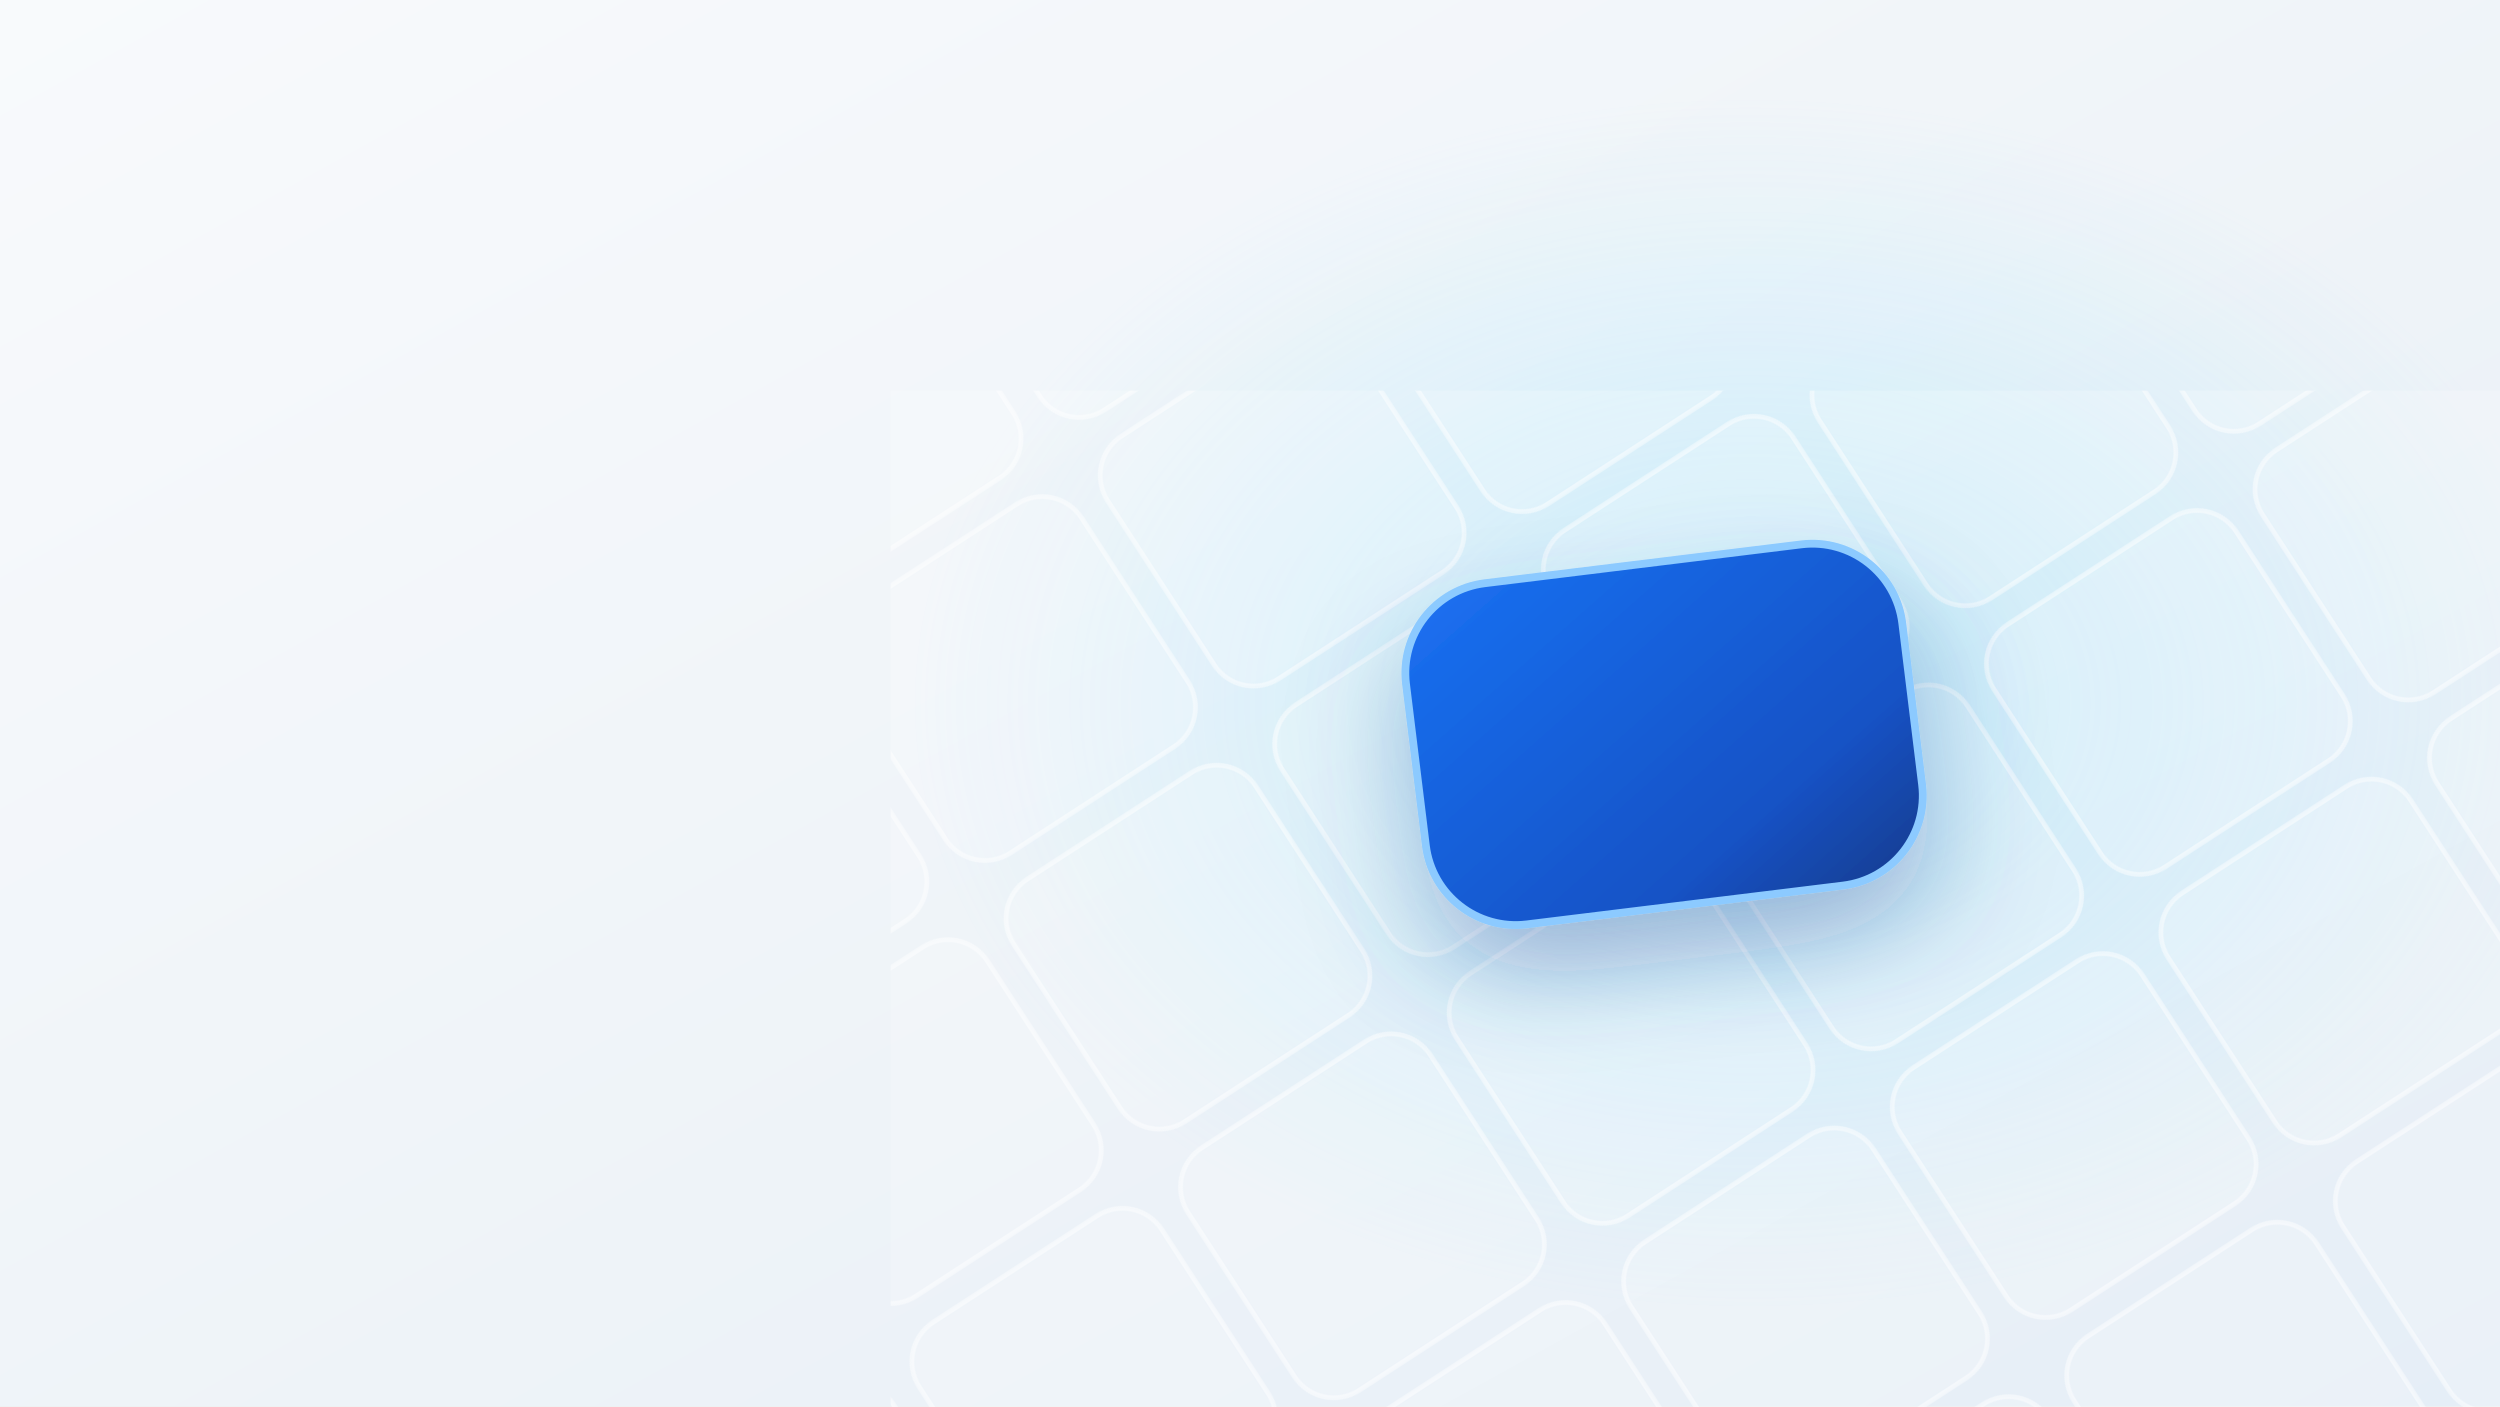
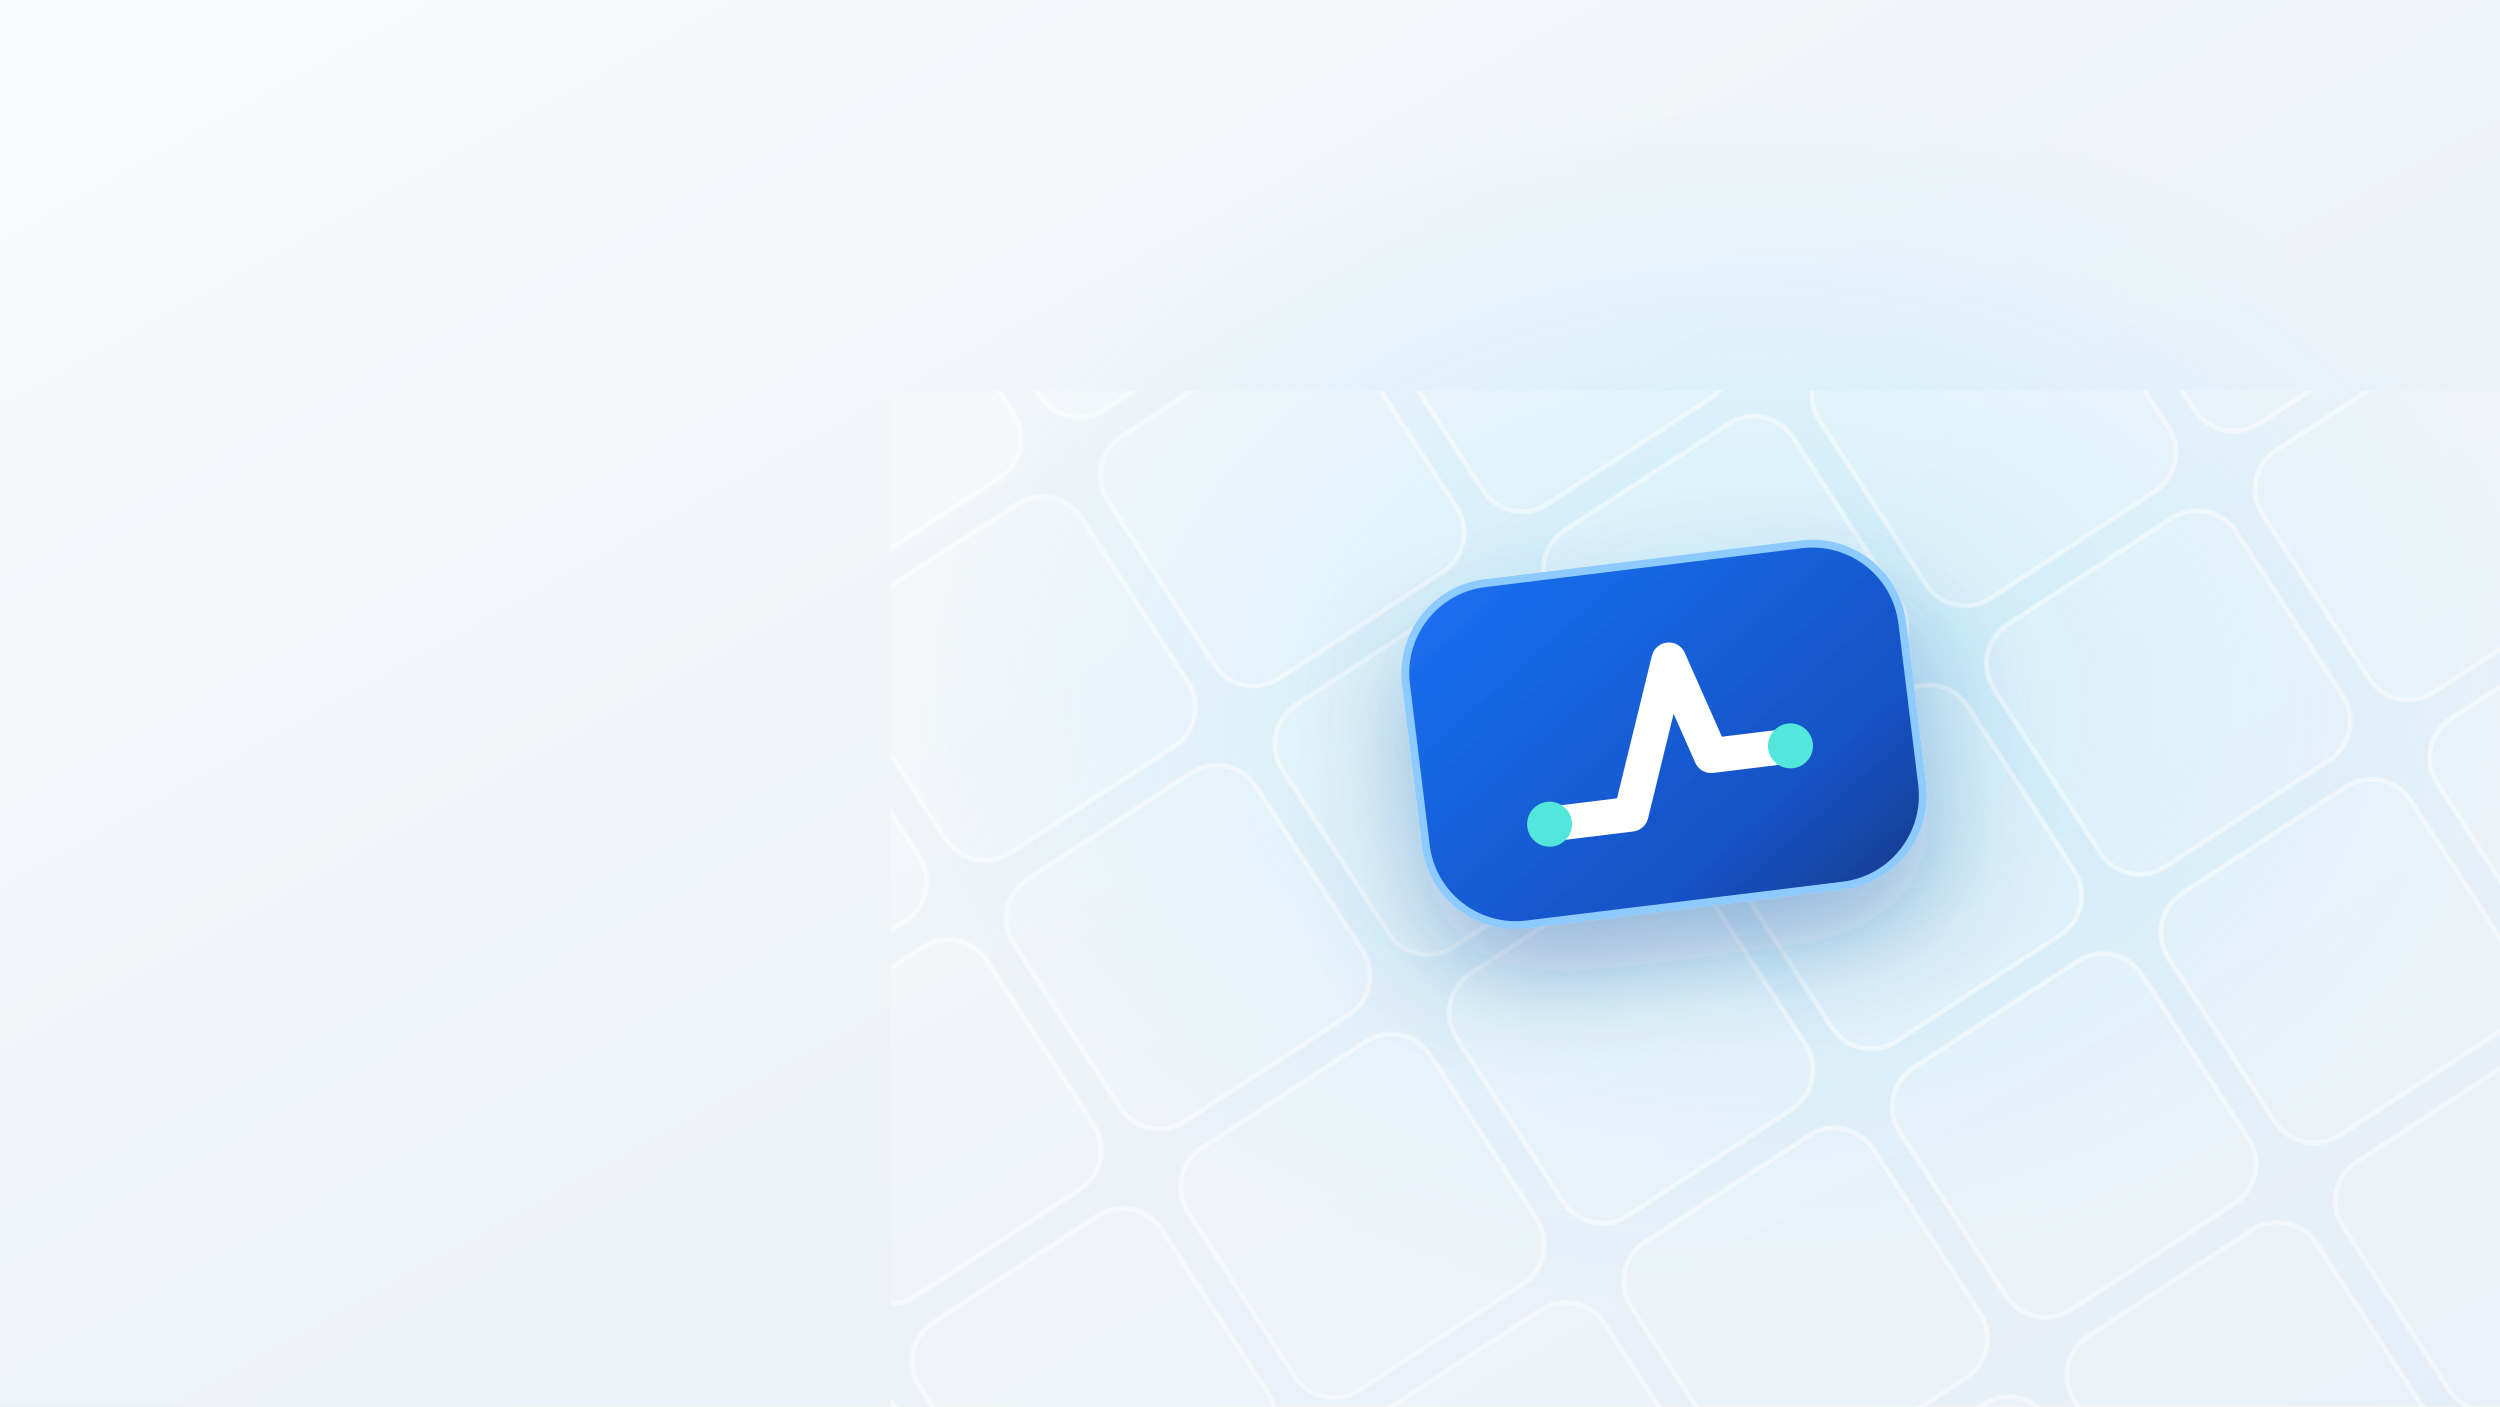
<svg xmlns="http://www.w3.org/2000/svg" width="1600" height="900" viewBox="0 0 1600 900">
  <defs>
    <linearGradient id="background" x1="0" y1="0" x2="1" y2="1">
      <stop offset="0" stop-color="#f8fafc" />
      <stop offset=".58" stop-color="#eef3f8" />
      <stop offset="1" stop-color="#e5eef7" />
    </linearGradient>
    <linearGradient id="tile" x1="0" y1="0" x2="1" y2="1">
      <stop offset="0" stop-color="#1a71f3" />
      <stop offset=".72" stop-color="#1752c5" />
      <stop offset="1" stop-color="#123b8c" />
    </linearGradient>
    <filter id="shadow" x="-50%" y="-50%" width="200%" height="220%">
      <feDropShadow dx="0" dy="32" stdDeviation="34" flood-color="#174f9d" flood-opacity=".35" />
    </filter>
    <pattern id="grid" width="205" height="205" patternUnits="userSpaceOnUse" patternTransform="rotate(-33)">
      <rect x="10" y="10" width="185" height="185" rx="30" fill="#ffffff" fill-opacity=".22" stroke="#ffffff" stroke-opacity=".58" stroke-width="3" />
    </pattern>
    <radialGradient id="glow">
      <stop offset="0" stop-color="#72dcff" stop-opacity=".32" />
      <stop offset="1" stop-color="#72dcff" stop-opacity="0" />
    </radialGradient>
  </defs>
  <rect width="1600" height="900" fill="url(#background)" />
  <ellipse cx="1120" cy="450" rx="540" ry="390" fill="url(#glow)" />
  <rect x="570" y="250" width="1150" height="850" fill="url(#grid)" opacity=".84" />
  <g transform="translate(1065 470) rotate(-7)" filter="url(#shadow)">
    <rect x="-160" y="-110" width="320" height="220" rx="58" fill="url(#tile)" stroke="#8ccaff" stroke-width="5" />
+     <g transform="translate(-25 15) scale(.72)">
+       <path d="M-76 46h73L47-86 74 3h71" fill="none" stroke="#fff" stroke-width="31" stroke-linecap="round" stroke-linejoin="round" />
+       <circle cx="-76" cy="46" r="20" fill="#52e7db" />
+       <circle cx="145" cy="3" r="20" fill="#52e7db" />
+     </g>
  </g>
</svg>
